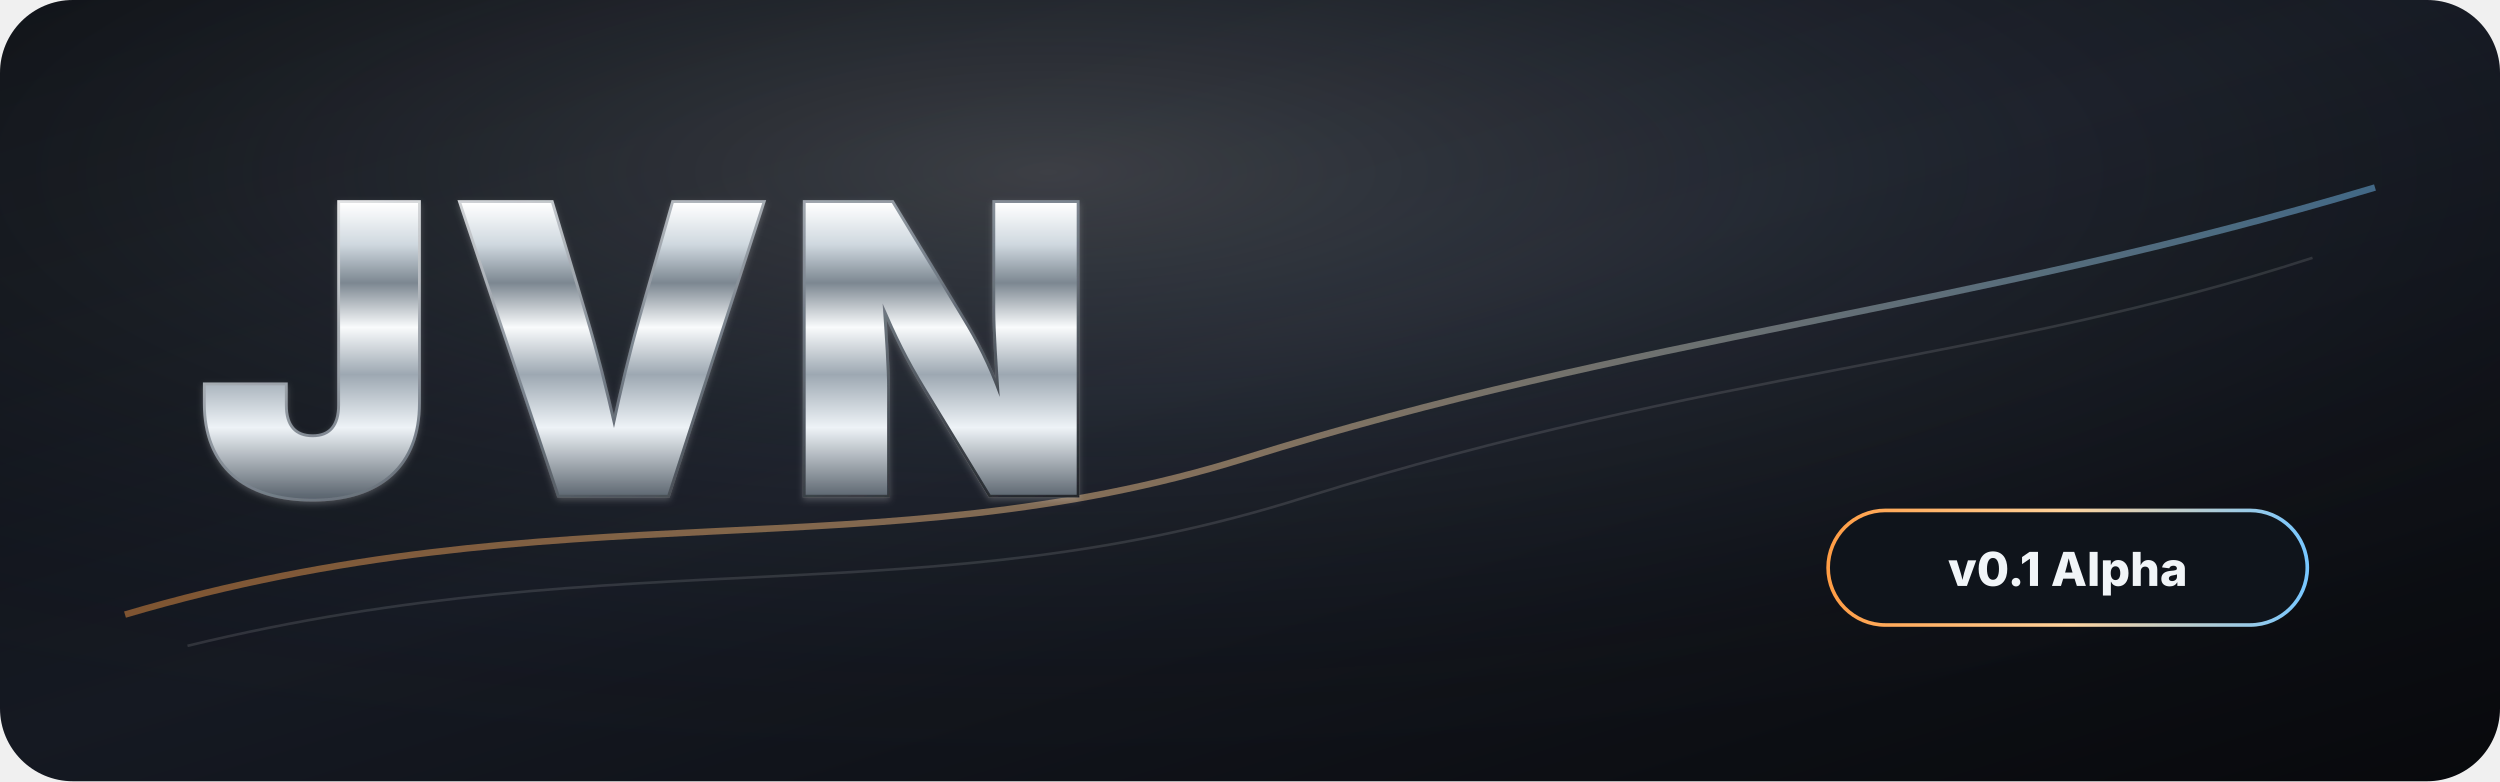
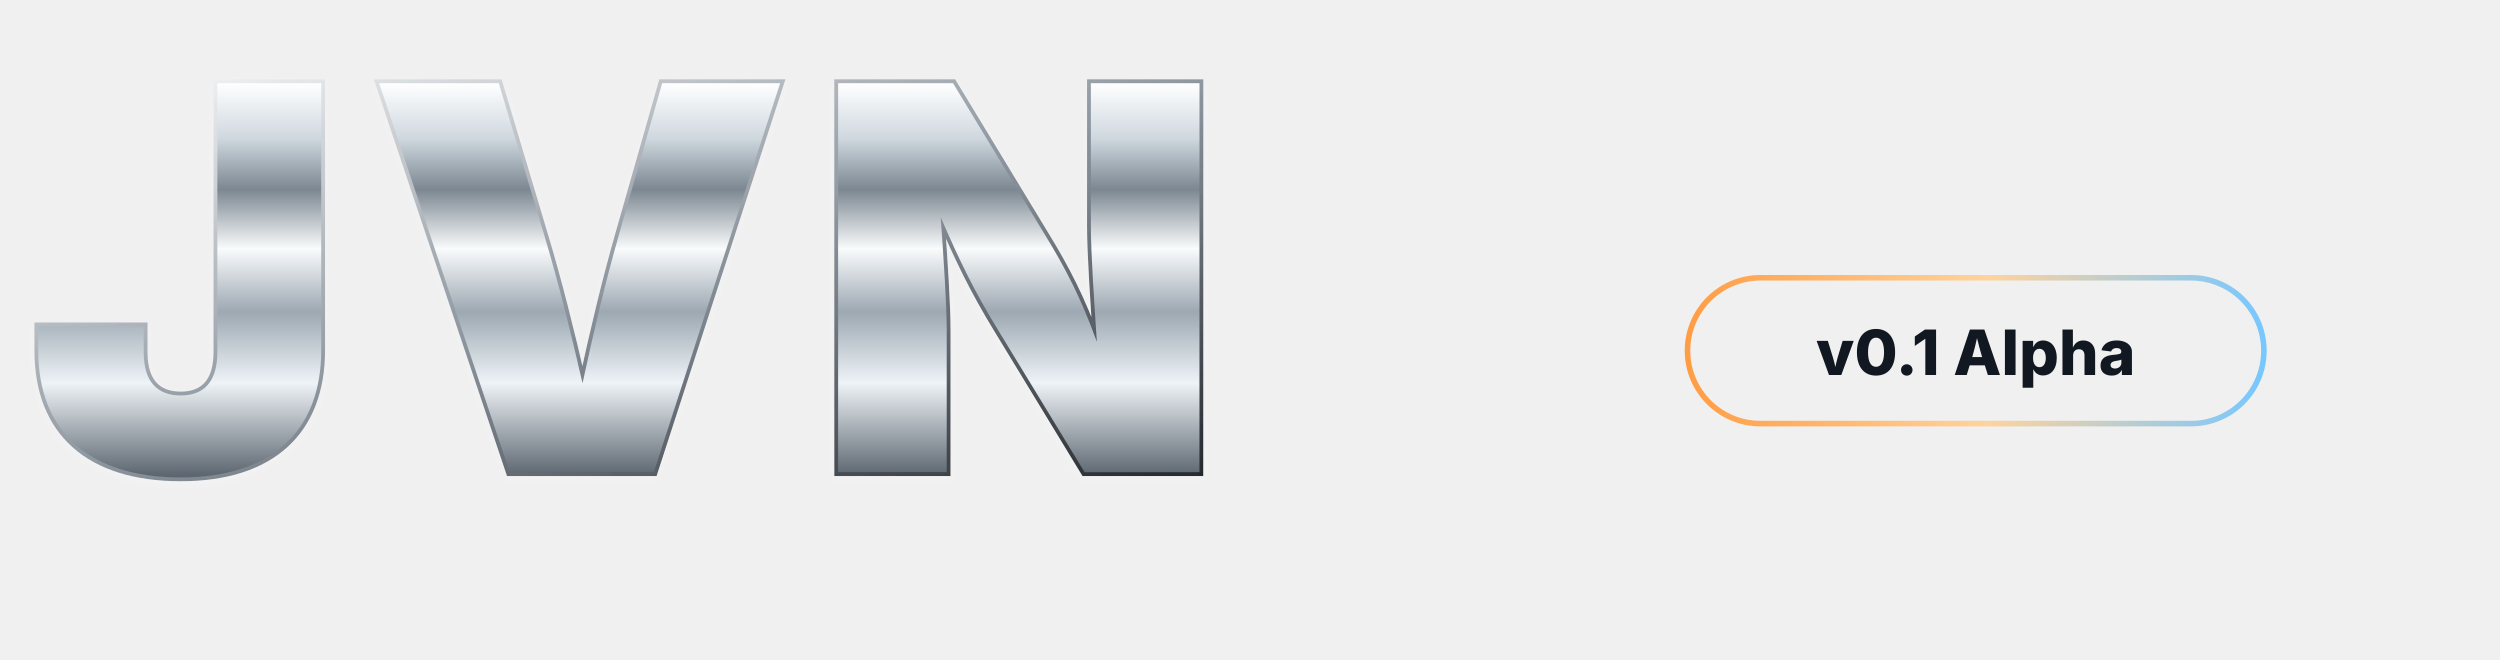
- <svg xmlns="http://www.w3.org/2000/svg" width="960" height="300" viewBox="0 0 960 300" role="img" aria-labelledby="title desc">
+ <svg xmlns="http://www.w3.org/2000/svg" width="720" height="190" viewBox="0 0 720 190" role="img" aria-labelledby="title desc">
  <defs>
-     <linearGradient id="background" x1="0" y1="0" x2="1" y2="1">
-       <stop offset="0" stop-color="#0b0d11" />
-       <stop offset="0.48" stop-color="#151922" />
-       <stop offset="1" stop-color="#08090c" />
-     </linearGradient>
-     <radialGradient id="halo" cx="42%" cy="22%" r="82%">
-       <stop offset="0" stop-color="#ffffff" stop-opacity="0.18" />
-       <stop offset="0.42" stop-color="#a6b8ca" stop-opacity="0.08" />
-       <stop offset="1" stop-color="#000000" stop-opacity="0" />
-     </radialGradient>
    <linearGradient id="metal" x1="0" y1="0" x2="0" y2="1">
      <stop offset="0" stop-color="#ffffff" />
      <stop offset="0.14" stop-color="#cfd8df" />
      <stop offset="0.27" stop-color="#7c8791" />
      <stop offset="0.42" stop-color="#f9fbfc" />
      <stop offset="0.58" stop-color="#9da8b2" />
      <stop offset="0.76" stop-color="#eef3f7" />
      <stop offset="1" stop-color="#59636d" />
    </linearGradient>
    <linearGradient id="edge" x1="0" y1="0" x2="1" y2="1">
      <stop offset="0" stop-color="#ffffff" stop-opacity="0.95" />
-       <stop offset="0.5" stop-color="#7d8792" stop-opacity="0.92" />
-       <stop offset="1" stop-color="#15191f" stop-opacity="0.95" />
+       <stop offset="0.52" stop-color="#7d8792" stop-opacity="0.9" />
+       <stop offset="1" stop-color="#15191f" stop-opacity="0.96" />
    </linearGradient>
    <linearGradient id="accent" x1="0" y1="0" x2="1" y2="0">
      <stop offset="0" stop-color="#ff9d45" />
-       <stop offset="0.5" stop-color="#ffd39c" />
+       <stop offset="0.52" stop-color="#ffd39c" />
      <stop offset="1" stop-color="#78c7ff" />
    </linearGradient>
-     <filter id="wordmarkShadow" x="-10%" y="-16%" width="120%" height="140%">
-       <feDropShadow dx="0" dy="13" stdDeviation="12" flood-color="#000000" flood-opacity="0.52" />
+     <filter id="wordmarkShadow" x="-10%" y="-20%" width="120%" height="150%">
+       <feDropShadow dx="0" dy="10" stdDeviation="10" flood-color="#000000" flood-opacity="0.34" />
      <feDropShadow dx="0" dy="1" stdDeviation="1.2" flood-color="#ffffff" flood-opacity="0.22" />
    </filter>
  </defs>
-   <rect width="960" height="300" rx="28" fill="url(#background)" />
-   <rect width="960" height="300" rx="28" fill="url(#halo)" />
-   <path d="M48 236 C214 187 337 220 478 176 C628 129 755 119 912 72" fill="none" stroke="url(#accent)" stroke-width="2.5" opacity="0.45" />
-   <path d="M72 248 C241 207 356 237 501 191 C658 142 765 139 888 99" fill="none" stroke="#ffffff" stroke-width="1" opacity="0.12" />
  <g filter="url(#wordmarkShadow)">
-     <text x="76" y="190" font-family="Inter, ui-sans-serif, system-ui, -apple-system, BlinkMacSystemFont, Segoe UI, sans-serif" font-size="154" font-weight="900" letter-spacing="6" fill="url(#metal)" stroke="url(#edge)" stroke-width="2.2" paint-order="stroke fill">JVN</text>
+     <text x="8" y="136" font-family="Inter, ui-sans-serif, system-ui, -apple-system, BlinkMacSystemFont, Segoe UI, sans-serif" font-size="154" font-weight="900" letter-spacing="6" fill="url(#metal)" stroke="url(#edge)" stroke-width="2.2" paint-order="stroke fill">JVN</text>
  </g>
-   <g transform="translate(702 196)">
-     <rect x="0" y="0" width="184" height="44" rx="22" fill="#0f141b" stroke="url(#accent)" stroke-width="1.4" />
-     <text x="92" y="29" text-anchor="middle" font-family="Inter, ui-sans-serif, system-ui, -apple-system, BlinkMacSystemFont, Segoe UI, sans-serif" font-size="18" font-weight="800" fill="#f1f5f8">v0.1 Alpha</text>
+   <g transform="translate(486 80)">
+     <rect x="0" y="0" width="166" height="42" rx="21" fill="none" stroke="url(#accent)" stroke-width="1.6" />
+     <text x="83" y="28" text-anchor="middle" font-family="Inter, ui-sans-serif, system-ui, -apple-system, BlinkMacSystemFont, Segoe UI, sans-serif" font-size="18" font-weight="800" fill="#121821">v0.1 Alpha</text>
  </g>
</svg>
